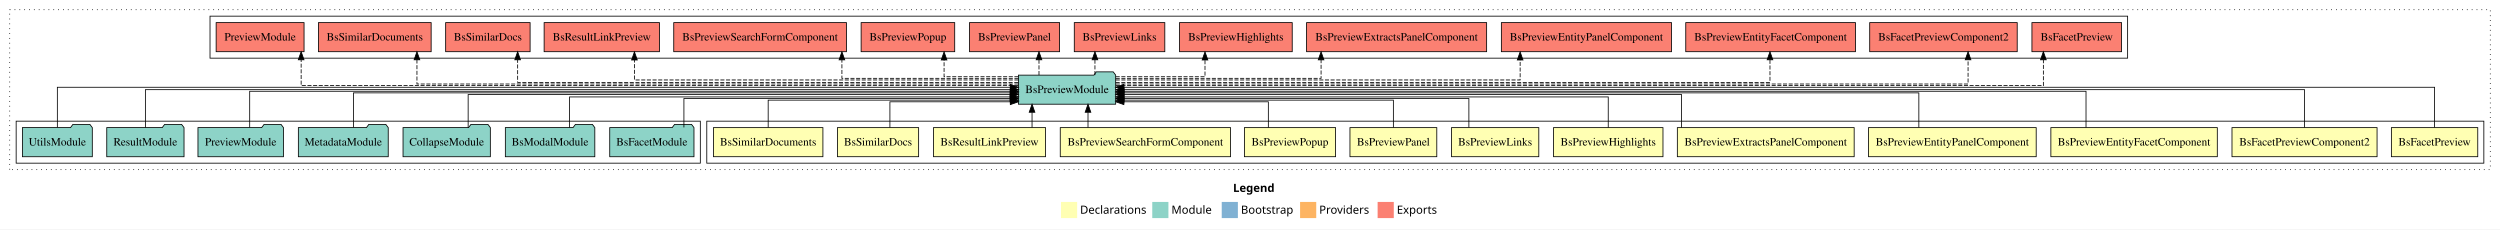
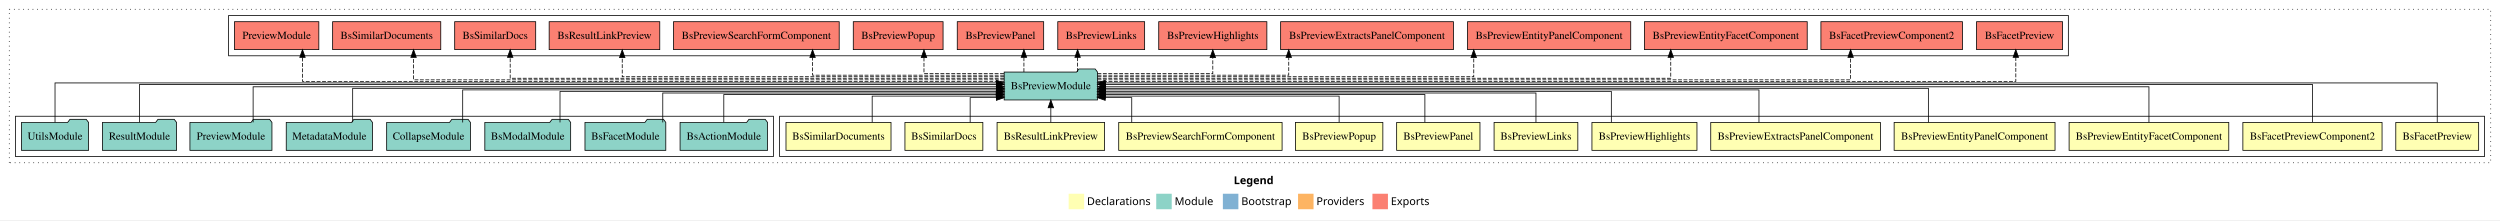
- <svg xmlns="http://www.w3.org/2000/svg" width="3095pt" height="284pt" viewBox="0.00 0.00 3095.00 284.00">
+ <svg xmlns="http://www.w3.org/2000/svg" width="3226pt" height="284pt" viewBox="0.00 0.00 3226.00 284.00">
  <g id="graph0" class="graph" transform="scale(1 1) rotate(0) translate(4 280)">
-     <polygon fill="#ffffff" stroke="transparent" points="-4,4 -4,-280 3091,-280 3091,4 -4,4" />
-     <text text-anchor="start" x="1522.509" y="-42.4" font-family="sans-serif" font-weight="bold" font-size="14.00" fill="#000000">Legend</text>
-     <polygon fill="#ffffb3" stroke="transparent" points="1309.5,-10 1309.5,-30 1329.5,-30 1329.5,-10 1309.5,-10" />
-     <text text-anchor="start" x="1333.129" y="-15.4" font-family="sans-serif" font-size="14.00" fill="#000000">  Declarations</text>
-     <polygon fill="#8dd3c7" stroke="transparent" points="1422.5,-10 1422.5,-30 1442.5,-30 1442.5,-10 1422.5,-10" />
-     <text text-anchor="start" x="1446.225" y="-15.4" font-family="sans-serif" font-size="14.00" fill="#000000">  Module</text>
-     <polygon fill="#80b1d3" stroke="transparent" points="1508.5,-10 1508.5,-30 1528.5,-30 1528.5,-10 1508.5,-10" />
-     <text text-anchor="start" x="1532.281" y="-15.4" font-family="sans-serif" font-size="14.00" fill="#000000">  Bootstrap</text>
-     <polygon fill="#fdb462" stroke="transparent" points="1605.5,-10 1605.5,-30 1625.5,-30 1625.5,-10 1605.5,-10" />
-     <text text-anchor="start" x="1629.173" y="-15.4" font-family="sans-serif" font-size="14.00" fill="#000000">  Providers</text>
-     <polygon fill="#fb8072" stroke="transparent" points="1701.5,-10 1701.5,-30 1721.5,-30 1721.5,-10 1701.5,-10" />
-     <text text-anchor="start" x="1725.226" y="-15.4" font-family="sans-serif" font-size="14.00" fill="#000000">  Exports</text>
+     <polygon fill="#ffffff" stroke="transparent" points="-4,4 -4,-280 3222,-280 3222,4 -4,4" />
+     <text text-anchor="start" x="1588.009" y="-42.4" font-family="sans-serif" font-weight="bold" font-size="14.00" fill="#000000">Legend</text>
+     <polygon fill="#ffffb3" stroke="transparent" points="1375,-10 1375,-30 1395,-30 1395,-10 1375,-10" />
+     <text text-anchor="start" x="1398.629" y="-15.4" font-family="sans-serif" font-size="14.00" fill="#000000">  Declarations</text>
+     <polygon fill="#8dd3c7" stroke="transparent" points="1488,-10 1488,-30 1508,-30 1508,-10 1488,-10" />
+     <text text-anchor="start" x="1511.725" y="-15.4" font-family="sans-serif" font-size="14.00" fill="#000000">  Module</text>
+     <polygon fill="#80b1d3" stroke="transparent" points="1574,-10 1574,-30 1594,-30 1594,-10 1574,-10" />
+     <text text-anchor="start" x="1597.781" y="-15.4" font-family="sans-serif" font-size="14.00" fill="#000000">  Bootstrap</text>
+     <polygon fill="#fdb462" stroke="transparent" points="1671,-10 1671,-30 1691,-30 1691,-10 1671,-10" />
+     <text text-anchor="start" x="1694.673" y="-15.4" font-family="sans-serif" font-size="14.00" fill="#000000">  Providers</text>
+     <polygon fill="#fb8072" stroke="transparent" points="1767,-10 1767,-30 1787,-30 1787,-10 1767,-10" />
+     <text text-anchor="start" x="1790.726" y="-15.4" font-family="sans-serif" font-size="14.00" fill="#000000">  Exports</text>
    <g id="clust1" class="cluster">
-       <polygon fill="none" stroke="#000000" stroke-dasharray="1,5" points="8,-70 8,-268 3079,-268 3079,-70 8,-70" />
+       <polygon fill="none" stroke="#000000" stroke-dasharray="1,5" points="8,-70 8,-268 3210,-268 3210,-70 8,-70" />
    </g>
    <g id="clust2" class="cluster">
-       <polygon fill="none" stroke="#000000" points="871,-78 871,-130 3071,-130 3071,-78 871,-78" />
+       <polygon fill="none" stroke="#000000" points="1002,-78 1002,-130 3202,-130 3202,-78 1002,-78" />
    </g>
    <g id="clust16" class="cluster">
-       <polygon fill="none" stroke="#000000" points="16,-78 16,-130 863,-130 863,-78 16,-78" />
+       <polygon fill="none" stroke="#000000" points="16,-78 16,-130 994,-130 994,-78 16,-78" />
    </g>
    <g id="clust17" class="cluster">
-       <polygon fill="none" stroke="#000000" points="256,-208 256,-260 2630,-260 2630,-208 256,-208" />
+       <polygon fill="none" stroke="#000000" points="291,-208 291,-260 2665,-260 2665,-208 291,-208" />
    </g>
    <g id="node1" class="node">
-       <polygon fill="#ffffb3" stroke="#000000" points="3063.468,-122 2956.532,-122 2956.532,-86 3063.468,-86 3063.468,-122" />
-       <text text-anchor="middle" x="3010" y="-99.8" font-family="Times,serif" font-size="14.00" fill="#000000">BsFacetPreview</text>
+       <polygon fill="#ffffb3" stroke="#000000" points="3194.468,-122 3087.532,-122 3087.532,-86 3194.468,-86 3194.468,-122" />
+       <text text-anchor="middle" x="3141" y="-99.8" font-family="Times,serif" font-size="14.00" fill="#000000">BsFacetPreview</text>
    </g>
    <g id="node14" class="node">
-       <polygon fill="#8dd3c7" stroke="#000000" points="1377.201,-187 1374.201,-191 1353.201,-191 1350.201,-187 1256.799,-187 1256.799,-151 1377.201,-151 1377.201,-187" />
-       <text text-anchor="middle" x="1317" y="-164.8" font-family="Times,serif" font-size="14.00" fill="#000000">BsPreviewModule</text>
+       <polygon fill="#8dd3c7" stroke="#000000" points="1412.201,-187 1409.201,-191 1388.201,-191 1385.201,-187 1291.799,-187 1291.799,-151 1412.201,-151 1412.201,-187" />
+       <text text-anchor="middle" x="1352" y="-164.8" font-family="Times,serif" font-size="14.00" fill="#000000">BsPreviewModule</text>
    </g>
    <g id="edge1" class="edge">
-       <path fill="none" stroke="#000000" d="M3010,-122.223C3010,-142.365 3010,-172 3010,-172 3010,-172 1387.255,-172 1387.255,-172" />
-       <polygon fill="#000000" stroke="#000000" points="1387.255,-168.5 1377.255,-172 1387.255,-175.5 1387.255,-168.5" />
+       <path fill="none" stroke="#000000" d="M3141,-122.129C3141,-142.572 3141,-173 3141,-173 3141,-173 1422.291,-173 1422.291,-173" />
+       <polygon fill="#000000" stroke="#000000" points="1422.291,-169.5 1412.291,-173 1422.291,-176.5 1422.291,-169.5" />
    </g>
    <g id="node2" class="node">
-       <polygon fill="#ffffb3" stroke="#000000" points="2938.8,-122 2759.2,-122 2759.2,-86 2938.8,-86 2938.8,-122" />
-       <text text-anchor="middle" x="2849" y="-99.8" font-family="Times,serif" font-size="14.00" fill="#000000">BsFacetPreviewComponent2</text>
+       <polygon fill="#ffffb3" stroke="#000000" points="3069.8,-122 2890.2,-122 2890.2,-86 3069.8,-86 3069.8,-122" />
+       <text text-anchor="middle" x="2980" y="-99.8" font-family="Times,serif" font-size="14.00" fill="#000000">BsFacetPreviewComponent2</text>
    </g>
    <g id="edge2" class="edge">
-       <path fill="none" stroke="#000000" d="M2849,-122.106C2849,-141.339 2849,-169 2849,-169 2849,-169 1387.528,-169 1387.528,-169" />
-       <polygon fill="#000000" stroke="#000000" points="1387.528,-165.5 1377.528,-169 1387.528,-172.5 1387.528,-165.5" />
+       <path fill="none" stroke="#000000" d="M2980,-122.308C2980,-142.145 2980,-171 2980,-171 2980,-171 1422.359,-171 1422.359,-171" />
+       <polygon fill="#000000" stroke="#000000" points="1422.359,-167.5 1412.359,-171 1422.359,-174.5 1422.359,-167.5" />
    </g>
    <g id="node3" class="node">
-       <polygon fill="#ffffb3" stroke="#000000" points="2741.025,-122 2534.975,-122 2534.975,-86 2741.025,-86 2741.025,-122" />
-       <text text-anchor="middle" x="2638" y="-99.8" font-family="Times,serif" font-size="14.00" fill="#000000">BsPreviewEntityFacetComponent</text>
+       <polygon fill="#ffffb3" stroke="#000000" points="2872.025,-122 2665.975,-122 2665.975,-86 2872.025,-86 2872.025,-122" />
+       <text text-anchor="middle" x="2769" y="-99.8" font-family="Times,serif" font-size="14.00" fill="#000000">BsPreviewEntityFacetComponent</text>
    </g>
    <g id="edge3" class="edge">
-       <path fill="none" stroke="#000000" d="M2578.486,-122.222C2578.486,-140.828 2578.486,-167 2578.486,-167 2578.486,-167 1387.419,-167 1387.419,-167" />
-       <polygon fill="#000000" stroke="#000000" points="1387.419,-163.5 1377.419,-167 1387.419,-170.5 1387.419,-163.5" />
+       <path fill="none" stroke="#000000" d="M2769,-122.169C2769,-141.09 2769,-168 2769,-168 2769,-168 1422.433,-168 1422.433,-168" />
+       <polygon fill="#000000" stroke="#000000" points="1422.434,-164.5 1412.433,-168 1422.433,-171.5 1422.434,-164.5" />
    </g>
    <g id="node4" class="node">
-       <polygon fill="#ffffb3" stroke="#000000" points="2516.81,-122 2309.19,-122 2309.19,-86 2516.81,-86 2516.81,-122" />
-       <text text-anchor="middle" x="2413" y="-99.8" font-family="Times,serif" font-size="14.00" fill="#000000">BsPreviewEntityPanelComponent</text>
+       <polygon fill="#ffffb3" stroke="#000000" points="2647.81,-122 2440.19,-122 2440.19,-86 2647.81,-86 2647.81,-122" />
+       <text text-anchor="middle" x="2544" y="-99.8" font-family="Times,serif" font-size="14.00" fill="#000000">BsPreviewEntityPanelComponent</text>
    </g>
    <g id="edge4" class="edge">
-       <path fill="none" stroke="#000000" d="M2371.533,-122.302C2371.533,-140.27 2371.533,-165 2371.533,-165 2371.533,-165 1387.484,-165 1387.484,-165" />
-       <polygon fill="#000000" stroke="#000000" points="1387.484,-161.5 1377.484,-165 1387.484,-168.5 1387.484,-161.5" />
+       <path fill="none" stroke="#000000" d="M2484.373,-122.267C2484.373,-140.555 2484.373,-166 2484.373,-166 2484.373,-166 1422.481,-166 1422.481,-166" />
+       <polygon fill="#000000" stroke="#000000" points="1422.481,-162.5 1412.481,-166 1422.481,-169.5 1422.481,-162.5" />
    </g>
    <g id="node5" class="node">
-       <polygon fill="#ffffb3" stroke="#000000" points="2291.454,-122 2072.546,-122 2072.546,-86 2291.454,-86 2291.454,-122" />
-       <text text-anchor="middle" x="2182" y="-99.8" font-family="Times,serif" font-size="14.00" fill="#000000">BsPreviewExtractsPanelComponent</text>
+       <polygon fill="#ffffb3" stroke="#000000" points="2422.454,-122 2203.546,-122 2203.546,-86 2422.454,-86 2422.454,-122" />
+       <text text-anchor="middle" x="2313" y="-99.8" font-family="Times,serif" font-size="14.00" fill="#000000">BsPreviewExtractsPanelComponent</text>
    </g>
    <g id="edge5" class="edge">
-       <path fill="none" stroke="#000000" d="M2077.755,-122.022C2077.755,-139.373 2077.755,-163 2077.755,-163 2077.755,-163 1387.331,-163 1387.331,-163" />
-       <polygon fill="#000000" stroke="#000000" points="1387.331,-159.5 1377.331,-163 1387.331,-166.5 1387.331,-159.5" />
+       <path fill="none" stroke="#000000" d="M2265.768,-122.002C2265.768,-139.675 2265.768,-164 2265.768,-164 2265.768,-164 1422.308,-164 1422.308,-164" />
+       <polygon fill="#000000" stroke="#000000" points="1422.308,-160.5 1412.308,-164 1422.308,-167.5 1422.308,-160.5" />
    </g>
    <g id="node6" class="node">
-       <polygon fill="#ffffb3" stroke="#000000" points="2054.765,-122 1919.235,-122 1919.235,-86 2054.765,-86 2054.765,-122" />
-       <text text-anchor="middle" x="1987" y="-99.8" font-family="Times,serif" font-size="14.00" fill="#000000">BsPreviewHighlights</text>
+       <polygon fill="#ffffb3" stroke="#000000" points="2185.765,-122 2050.235,-122 2050.235,-86 2185.765,-86 2185.765,-122" />
+       <text text-anchor="middle" x="2118" y="-99.8" font-family="Times,serif" font-size="14.00" fill="#000000">BsPreviewHighlights</text>
    </g>
    <g id="edge6" class="edge">
-       <path fill="none" stroke="#000000" d="M1987,-122.027C1987,-138.398 1987,-160 1987,-160 1987,-160 1387.343,-160 1387.343,-160" />
-       <polygon fill="#000000" stroke="#000000" points="1387.343,-156.5 1377.343,-160 1387.343,-163.5 1387.343,-156.5" />
+       <path fill="none" stroke="#000000" d="M2075.261,-122.034C2075.261,-139.06 2075.261,-162 2075.261,-162 2075.261,-162 1422.111,-162 1422.111,-162" />
+       <polygon fill="#000000" stroke="#000000" points="1422.112,-158.5 1412.111,-162 1422.111,-165.5 1422.112,-158.5" />
    </g>
    <g id="node7" class="node">
-       <polygon fill="#ffffb3" stroke="#000000" points="1901.04,-122 1792.96,-122 1792.96,-86 1901.04,-86 1901.04,-122" />
-       <text text-anchor="middle" x="1847" y="-99.8" font-family="Times,serif" font-size="14.00" fill="#000000">BsPreviewLinks</text>
+       <polygon fill="#ffffb3" stroke="#000000" points="2032.04,-122 1923.96,-122 1923.96,-86 2032.04,-86 2032.04,-122" />
+       <text text-anchor="middle" x="1978" y="-99.8" font-family="Times,serif" font-size="14.00" fill="#000000">BsPreviewLinks</text>
    </g>
    <g id="edge7" class="edge">
-       <path fill="none" stroke="#000000" d="M1814.479,-122.282C1814.479,-137.948 1814.479,-158 1814.479,-158 1814.479,-158 1387.503,-158 1387.503,-158" />
-       <polygon fill="#000000" stroke="#000000" points="1387.503,-154.5 1377.503,-158 1387.503,-161.5 1387.503,-154.5" />
+       <path fill="none" stroke="#000000" d="M1978,-122.027C1978,-138.398 1978,-160 1978,-160 1978,-160 1422.308,-160 1422.308,-160" />
+       <polygon fill="#000000" stroke="#000000" points="1422.308,-156.5 1412.308,-160 1422.308,-163.5 1422.308,-156.5" />
    </g>
    <g id="node8" class="node">
-       <polygon fill="#ffffb3" stroke="#000000" points="1774.754,-122 1667.246,-122 1667.246,-86 1774.754,-86 1774.754,-122" />
-       <text text-anchor="middle" x="1721" y="-99.8" font-family="Times,serif" font-size="14.00" fill="#000000">BsPreviewPanel</text>
+       <polygon fill="#ffffb3" stroke="#000000" points="1905.754,-122 1798.246,-122 1798.246,-86 1905.754,-86 1905.754,-122" />
+       <text text-anchor="middle" x="1852" y="-99.8" font-family="Times,serif" font-size="14.00" fill="#000000">BsPreviewPanel</text>
    </g>
    <g id="edge8" class="edge">
-       <path fill="none" stroke="#000000" d="M1721,-122.187C1721,-137.182 1721,-156 1721,-156 1721,-156 1387.483,-156 1387.483,-156" />
-       <polygon fill="#000000" stroke="#000000" points="1387.483,-152.5 1377.483,-156 1387.483,-159.5 1387.483,-152.5" />
+       <path fill="none" stroke="#000000" d="M1834.675,-122.282C1834.675,-137.948 1834.675,-158 1834.675,-158 1834.675,-158 1422.155,-158 1422.155,-158" />
+       <polygon fill="#000000" stroke="#000000" points="1422.155,-154.5 1412.155,-158 1422.155,-161.5 1422.155,-154.5" />
    </g>
    <g id="node9" class="node">
-       <polygon fill="#ffffb3" stroke="#000000" points="1649.434,-122 1536.566,-122 1536.566,-86 1649.434,-86 1649.434,-122" />
-       <text text-anchor="middle" x="1593" y="-99.8" font-family="Times,serif" font-size="14.00" fill="#000000">BsPreviewPopup</text>
+       <polygon fill="#ffffb3" stroke="#000000" points="1780.434,-122 1667.566,-122 1667.566,-86 1780.434,-86 1780.434,-122" />
+       <text text-anchor="middle" x="1724" y="-99.8" font-family="Times,serif" font-size="14.00" fill="#000000">BsPreviewPopup</text>
    </g>
    <g id="edge9" class="edge">
-       <path fill="none" stroke="#000000" d="M1566.208,-122.051C1566.208,-136.373 1566.208,-154 1566.208,-154 1566.208,-154 1387.326,-154 1387.326,-154" />
-       <polygon fill="#000000" stroke="#000000" points="1387.326,-150.5 1377.326,-154 1387.326,-157.5 1387.326,-150.5" />
+       <path fill="none" stroke="#000000" d="M1724,-122.187C1724,-137.182 1724,-156 1724,-156 1724,-156 1422.182,-156 1422.182,-156" />
+       <polygon fill="#000000" stroke="#000000" points="1422.182,-152.5 1412.182,-156 1422.182,-159.5 1422.182,-152.5" />
    </g>
    <g id="node10" class="node">
-       <polygon fill="#ffffb3" stroke="#000000" points="1519.404,-122 1308.596,-122 1308.596,-86 1519.404,-86 1519.404,-122" />
-       <text text-anchor="middle" x="1414" y="-99.8" font-family="Times,serif" font-size="14.00" fill="#000000">BsPreviewSearchFormComponent</text>
+       <polygon fill="#ffffb3" stroke="#000000" points="1650.404,-122 1439.596,-122 1439.596,-86 1650.404,-86 1650.404,-122" />
+       <text text-anchor="middle" x="1545" y="-99.8" font-family="Times,serif" font-size="14.00" fill="#000000">BsPreviewSearchFormComponent</text>
    </g>
    <g id="edge10" class="edge">
-       <path fill="none" stroke="#000000" d="M1342.949,-122.106C1342.949,-122.106 1342.949,-140.991 1342.949,-140.991" />
-       <polygon fill="#000000" stroke="#000000" points="1339.449,-140.991 1342.949,-150.991 1346.449,-140.991 1339.449,-140.991" />
+       <path fill="none" stroke="#000000" d="M1456.409,-122.051C1456.409,-136.373 1456.409,-154 1456.409,-154 1456.409,-154 1422.13,-154 1422.13,-154" />
+       <polygon fill="#000000" stroke="#000000" points="1422.13,-150.5 1412.13,-154 1422.13,-157.5 1422.13,-150.5" />
    </g>
    <g id="node11" class="node">
-       <polygon fill="#ffffb3" stroke="#000000" points="1290.371,-122 1151.629,-122 1151.629,-86 1290.371,-86 1290.371,-122" />
-       <text text-anchor="middle" x="1221" y="-99.8" font-family="Times,serif" font-size="14.00" fill="#000000">BsResultLinkPreview</text>
+       <polygon fill="#ffffb3" stroke="#000000" points="1421.371,-122 1282.629,-122 1282.629,-86 1421.371,-86 1421.371,-122" />
+       <text text-anchor="middle" x="1352" y="-99.8" font-family="Times,serif" font-size="14.00" fill="#000000">BsResultLinkPreview</text>
    </g>
    <g id="edge11" class="edge">
-       <path fill="none" stroke="#000000" d="M1273.668,-122.106C1273.668,-122.106 1273.668,-140.991 1273.668,-140.991" />
-       <polygon fill="#000000" stroke="#000000" points="1270.168,-140.991 1273.668,-150.991 1277.168,-140.991 1270.168,-140.991" />
+       <path fill="none" stroke="#000000" d="M1352,-122.106C1352,-122.106 1352,-140.991 1352,-140.991" />
+       <polygon fill="#000000" stroke="#000000" points="1348.5,-140.991 1352,-150.991 1355.5,-140.991 1348.5,-140.991" />
    </g>
    <g id="node12" class="node">
-       <polygon fill="#ffffb3" stroke="#000000" points="1133.267,-122 1032.733,-122 1032.733,-86 1133.267,-86 1133.267,-122" />
-       <text text-anchor="middle" x="1083" y="-99.8" font-family="Times,serif" font-size="14.00" fill="#000000">BsSimilarDocs</text>
+       <polygon fill="#ffffb3" stroke="#000000" points="1264.267,-122 1163.733,-122 1163.733,-86 1264.267,-86 1264.267,-122" />
+       <text text-anchor="middle" x="1214" y="-99.8" font-family="Times,serif" font-size="14.00" fill="#000000">BsSimilarDocs</text>
    </g>
    <g id="edge12" class="edge">
-       <path fill="none" stroke="#000000" d="M1097.708,-122.051C1097.708,-136.373 1097.708,-154 1097.708,-154 1097.708,-154 1246.788,-154 1246.788,-154" />
-       <polygon fill="#000000" stroke="#000000" points="1246.788,-157.5 1256.788,-154 1246.787,-150.5 1246.788,-157.5" />
+       <path fill="none" stroke="#000000" d="M1247.879,-122.051C1247.879,-136.373 1247.879,-154 1247.879,-154 1247.879,-154 1281.734,-154 1281.734,-154" />
+       <polygon fill="#000000" stroke="#000000" points="1281.734,-157.5 1291.734,-154 1281.734,-150.5 1281.734,-157.5" />
    </g>
    <g id="node13" class="node">
-       <polygon fill="#ffffb3" stroke="#000000" points="1014.763,-122 879.237,-122 879.237,-86 1014.763,-86 1014.763,-122" />
-       <text text-anchor="middle" x="947" y="-99.8" font-family="Times,serif" font-size="14.00" fill="#000000">BsSimilarDocuments</text>
+       <polygon fill="#ffffb3" stroke="#000000" points="1145.763,-122 1010.237,-122 1010.237,-86 1145.763,-86 1145.763,-122" />
+       <text text-anchor="middle" x="1078" y="-99.8" font-family="Times,serif" font-size="14.00" fill="#000000">BsSimilarDocuments</text>
    </g>
    <g id="edge13" class="edge">
-       <path fill="none" stroke="#000000" d="M947,-122.187C947,-137.182 947,-156 947,-156 947,-156 1246.73,-156 1246.73,-156" />
-       <polygon fill="#000000" stroke="#000000" points="1246.73,-159.5 1256.73,-156 1246.73,-152.5 1246.73,-159.5" />
-     </g>
-     <g id="node22" class="node">
-       <polygon fill="#fb8072" stroke="#000000" points="2622.469,-252 2511.531,-252 2511.531,-216 2622.469,-216 2622.469,-252" />
-       <text text-anchor="middle" x="2567" y="-229.8" font-family="Times,serif" font-size="14.00" fill="#000000">BsFacetPreview </text>
-     </g>
-     <g id="edge21" class="edge">
-       <path fill="none" stroke="#000000" stroke-dasharray="5,2" d="M1377.353,-174C1621.85,-174 2525.696,-174 2525.696,-174 2525.696,-174 2525.696,-205.998 2525.696,-205.998" />
-       <polygon fill="#000000" stroke="#000000" points="2522.196,-205.998 2525.696,-215.998 2529.196,-205.998 2522.196,-205.998" />
+       <path fill="none" stroke="#000000" d="M1121.457,-122.187C1121.457,-137.182 1121.457,-156 1121.457,-156 1121.457,-156 1281.729,-156 1281.729,-156" />
+       <polygon fill="#000000" stroke="#000000" points="1281.729,-159.5 1291.729,-156 1281.729,-152.5 1281.729,-159.5" />
    </g>
    <g id="node23" class="node">
-       <polygon fill="#fb8072" stroke="#000000" points="2493.3,-252 2310.7,-252 2310.7,-216 2493.3,-216 2493.3,-252" />
-       <text text-anchor="middle" x="2402" y="-229.8" font-family="Times,serif" font-size="14.00" fill="#000000">BsFacetPreviewComponent2 </text>
+       <polygon fill="#fb8072" stroke="#000000" points="2657.469,-252 2546.531,-252 2546.531,-216 2657.469,-216 2657.469,-252" />
+       <text text-anchor="middle" x="2602" y="-229.8" font-family="Times,serif" font-size="14.00" fill="#000000">BsFacetPreview </text>
    </g>
    <g id="edge22" class="edge">
-       <path fill="none" stroke="#000000" stroke-dasharray="5,2" d="M1377.368,-176C1609.602,-176 2432.467,-176 2432.467,-176 2432.467,-176 2432.467,-205.966 2432.467,-205.966" />
-       <polygon fill="#000000" stroke="#000000" points="2428.967,-205.966 2432.467,-215.966 2435.967,-205.966 2428.967,-205.966" />
+       <path fill="none" stroke="#000000" stroke-dasharray="5,2" d="M1412.48,-175C1661.849,-175 2597.211,-175 2597.211,-175 2597.211,-175 2597.211,-205.977 2597.211,-205.977" />
+       <polygon fill="#000000" stroke="#000000" points="2593.711,-205.977 2597.211,-215.977 2600.711,-205.977 2593.711,-205.977" />
    </g>
    <g id="node24" class="node">
-       <polygon fill="#fb8072" stroke="#000000" points="2293.025,-252 2082.975,-252 2082.975,-216 2293.025,-216 2293.025,-252" />
-       <text text-anchor="middle" x="2188" y="-229.8" font-family="Times,serif" font-size="14.00" fill="#000000">BsPreviewEntityFacetComponent </text>
+       <polygon fill="#fb8072" stroke="#000000" points="2528.3,-252 2345.7,-252 2345.7,-216 2528.3,-216 2528.3,-252" />
+       <text text-anchor="middle" x="2437" y="-229.8" font-family="Times,serif" font-size="14.00" fill="#000000">BsFacetPreviewComponent2 </text>
    </g>
    <g id="edge23" class="edge">
-       <path fill="none" stroke="#000000" stroke-dasharray="5,2" d="M1377.158,-178C1574.138,-178 2187.232,-178 2187.232,-178 2187.232,-178 2187.232,-205.973 2187.232,-205.973" />
-       <polygon fill="#000000" stroke="#000000" points="2183.732,-205.973 2187.232,-215.973 2190.732,-205.973 2183.732,-205.973" />
+       <path fill="none" stroke="#000000" stroke-dasharray="5,2" d="M1412.326,-177C1633.07,-177 2384.038,-177 2384.038,-177 2384.038,-177 2384.038,-205.965 2384.038,-205.965" />
+       <polygon fill="#000000" stroke="#000000" points="2380.539,-205.965 2384.038,-215.965 2387.539,-205.965 2380.539,-205.965" />
    </g>
    <g id="node25" class="node">
-       <polygon fill="#fb8072" stroke="#000000" points="2065.31,-252 1854.69,-252 1854.69,-216 2065.31,-216 2065.31,-252" />
-       <text text-anchor="middle" x="1960" y="-229.8" font-family="Times,serif" font-size="14.00" fill="#000000">BsPreviewEntityPanelComponent </text>
+       <polygon fill="#fb8072" stroke="#000000" points="2328.025,-252 2117.975,-252 2117.975,-216 2328.025,-216 2328.025,-252" />
+       <text text-anchor="middle" x="2223" y="-229.8" font-family="Times,serif" font-size="14.00" fill="#000000">BsPreviewEntityFacetComponent </text>
    </g>
    <g id="edge24" class="edge">
-       <path fill="none" stroke="#000000" stroke-dasharray="5,2" d="M1377.296,-181C1522.171,-181 1877.932,-181 1877.932,-181 1877.932,-181 1877.932,-205.76 1877.932,-205.76" />
-       <polygon fill="#000000" stroke="#000000" points="1874.432,-205.76 1877.932,-215.76 1881.432,-205.76 1874.432,-205.76" />
+       <path fill="none" stroke="#000000" stroke-dasharray="5,2" d="M1412.125,-179C1598.159,-179 2151.935,-179 2151.935,-179 2151.935,-179 2151.935,-205.991 2151.935,-205.991" />
+       <polygon fill="#000000" stroke="#000000" points="2148.435,-205.991 2151.935,-215.991 2155.435,-205.991 2148.435,-205.991" />
    </g>
    <g id="node26" class="node">
-       <polygon fill="#fb8072" stroke="#000000" points="1836.454,-252 1613.546,-252 1613.546,-216 1836.454,-216 1836.454,-252" />
-       <text text-anchor="middle" x="1725" y="-229.8" font-family="Times,serif" font-size="14.00" fill="#000000">BsPreviewExtractsPanelComponent </text>
+       <polygon fill="#fb8072" stroke="#000000" points="2100.31,-252 1889.69,-252 1889.69,-216 2100.31,-216 2100.31,-252" />
+       <text text-anchor="middle" x="1995" y="-229.8" font-family="Times,serif" font-size="14.00" fill="#000000">BsPreviewEntityPanelComponent </text>
    </g>
    <g id="edge25" class="edge">
-       <path fill="none" stroke="#000000" stroke-dasharray="5,2" d="M1377.266,-183C1468.585,-183 1631.495,-183 1631.495,-183 1631.495,-183 1631.495,-205.876 1631.495,-205.876" />
-       <polygon fill="#000000" stroke="#000000" points="1627.995,-205.876 1631.495,-215.876 1634.995,-205.876 1627.995,-205.876" />
+       <path fill="none" stroke="#000000" stroke-dasharray="5,2" d="M1412.226,-181C1554.155,-181 1897.736,-181 1897.736,-181 1897.736,-181 1897.736,-205.76 1897.736,-205.76" />
+       <polygon fill="#000000" stroke="#000000" points="1894.236,-205.76 1897.736,-215.76 1901.236,-205.76 1894.236,-205.76" />
    </g>
    <g id="node27" class="node">
-       <polygon fill="#fb8072" stroke="#000000" points="1595.765,-252 1456.235,-252 1456.235,-216 1595.765,-216 1595.765,-252" />
-       <text text-anchor="middle" x="1526" y="-229.8" font-family="Times,serif" font-size="14.00" fill="#000000">BsPreviewHighlights </text>
+       <polygon fill="#fb8072" stroke="#000000" points="1871.454,-252 1648.546,-252 1648.546,-216 1871.454,-216 1871.454,-252" />
+       <text text-anchor="middle" x="1760" y="-229.8" font-family="Times,serif" font-size="14.00" fill="#000000">BsPreviewExtractsPanelComponent </text>
    </g>
    <g id="edge26" class="edge">
-       <path fill="none" stroke="#000000" stroke-dasharray="5,2" d="M1377.212,-185C1426.382,-185 1487.785,-185 1487.785,-185 1487.785,-185 1487.785,-205.754 1487.785,-205.754" />
-       <polygon fill="#000000" stroke="#000000" points="1484.285,-205.754 1487.785,-215.754 1491.285,-205.754 1484.285,-205.754" />
+       <path fill="none" stroke="#000000" stroke-dasharray="5,2" d="M1412.286,-183C1501.69,-183 1658.993,-183 1658.993,-183 1658.993,-183 1658.993,-205.876 1658.993,-205.876" />
+       <polygon fill="#000000" stroke="#000000" points="1655.493,-205.876 1658.993,-215.876 1662.493,-205.876 1655.493,-205.876" />
    </g>
    <g id="node28" class="node">
-       <polygon fill="#fb8072" stroke="#000000" points="1438.039,-252 1325.961,-252 1325.961,-216 1438.039,-216 1438.039,-252" />
-       <text text-anchor="middle" x="1382" y="-229.8" font-family="Times,serif" font-size="14.00" fill="#000000">BsPreviewLinks </text>
+       <polygon fill="#fb8072" stroke="#000000" points="1630.765,-252 1491.235,-252 1491.235,-216 1630.765,-216 1630.765,-252" />
+       <text text-anchor="middle" x="1561" y="-229.8" font-family="Times,serif" font-size="14.00" fill="#000000">BsPreviewHighlights </text>
    </g>
    <g id="edge27" class="edge">
-       <path fill="none" stroke="#000000" stroke-dasharray="5,2" d="M1351.541,-187.106C1351.541,-187.106 1351.541,-205.991 1351.541,-205.991" />
-       <polygon fill="#000000" stroke="#000000" points="1348.041,-205.991 1351.541,-215.991 1355.041,-205.991 1348.041,-205.991" />
+       <path fill="none" stroke="#000000" stroke-dasharray="5,2" d="M1412.171,-185C1473.914,-185 1561,-185 1561,-185 1561,-185 1561,-205.754 1561,-205.754" />
+       <polygon fill="#000000" stroke="#000000" points="1557.5,-205.754 1561,-215.754 1564.5,-205.754 1557.5,-205.754" />
    </g>
    <g id="node29" class="node">
-       <polygon fill="#fb8072" stroke="#000000" points="1307.754,-252 1196.246,-252 1196.246,-216 1307.754,-216 1307.754,-252" />
-       <text text-anchor="middle" x="1252" y="-229.8" font-family="Times,serif" font-size="14.00" fill="#000000">BsPreviewPanel </text>
+       <polygon fill="#fb8072" stroke="#000000" points="1473.039,-252 1360.961,-252 1360.961,-216 1473.039,-216 1473.039,-252" />
+       <text text-anchor="middle" x="1417" y="-229.8" font-family="Times,serif" font-size="14.00" fill="#000000">BsPreviewLinks </text>
    </g>
    <g id="edge28" class="edge">
-       <path fill="none" stroke="#000000" stroke-dasharray="5,2" d="M1282.263,-187.106C1282.263,-187.106 1282.263,-205.991 1282.263,-205.991" />
-       <polygon fill="#000000" stroke="#000000" points="1278.763,-205.991 1282.263,-215.991 1285.763,-205.991 1278.763,-205.991" />
+       <path fill="none" stroke="#000000" stroke-dasharray="5,2" d="M1386.541,-187.106C1386.541,-187.106 1386.541,-205.991 1386.541,-205.991" />
+       <polygon fill="#000000" stroke="#000000" points="1383.041,-205.991 1386.541,-215.991 1390.041,-205.991 1383.041,-205.991" />
    </g>
    <g id="node30" class="node">
-       <polygon fill="#fb8072" stroke="#000000" points="1177.933,-252 1062.067,-252 1062.067,-216 1177.933,-216 1177.933,-252" />
-       <text text-anchor="middle" x="1120" y="-229.8" font-family="Times,serif" font-size="14.00" fill="#000000">BsPreviewPopup </text>
+       <polygon fill="#fb8072" stroke="#000000" points="1342.754,-252 1231.246,-252 1231.246,-216 1342.754,-216 1342.754,-252" />
+       <text text-anchor="middle" x="1287" y="-229.8" font-family="Times,serif" font-size="14.00" fill="#000000">BsPreviewPanel </text>
    </g>
    <g id="edge29" class="edge">
-       <path fill="none" stroke="#000000" stroke-dasharray="5,2" d="M1256.833,-185C1214.281,-185 1164.766,-185 1164.766,-185 1164.766,-185 1164.766,-205.754 1164.766,-205.754" />
-       <polygon fill="#000000" stroke="#000000" points="1161.266,-205.754 1164.766,-215.754 1168.266,-205.754 1161.266,-205.754" />
+       <path fill="none" stroke="#000000" stroke-dasharray="5,2" d="M1317.263,-187.106C1317.263,-187.106 1317.263,-205.991 1317.263,-205.991" />
+       <polygon fill="#000000" stroke="#000000" points="1313.763,-205.991 1317.263,-215.991 1320.763,-205.991 1313.763,-205.991" />
    </g>
    <g id="node31" class="node">
-       <polygon fill="#fb8072" stroke="#000000" points="1043.904,-252 830.096,-252 830.096,-216 1043.904,-216 1043.904,-252" />
-       <text text-anchor="middle" x="937" y="-229.8" font-family="Times,serif" font-size="14.00" fill="#000000">BsPreviewSearchFormComponent </text>
+       <polygon fill="#fb8072" stroke="#000000" points="1212.933,-252 1097.067,-252 1097.067,-216 1212.933,-216 1212.933,-252" />
+       <text text-anchor="middle" x="1155" y="-229.8" font-family="Times,serif" font-size="14.00" fill="#000000">BsPreviewPopup </text>
    </g>
    <g id="edge30" class="edge">
-       <path fill="none" stroke="#000000" stroke-dasharray="5,2" d="M1256.866,-183C1174.931,-183 1038.284,-183 1038.284,-183 1038.284,-183 1038.284,-205.876 1038.284,-205.876" />
-       <polygon fill="#000000" stroke="#000000" points="1034.784,-205.876 1038.284,-215.876 1041.784,-205.876 1034.784,-205.876" />
+       <path fill="none" stroke="#000000" stroke-dasharray="5,2" d="M1291.506,-185C1244.872,-185 1188.292,-185 1188.292,-185 1188.292,-185 1188.292,-205.754 1188.292,-205.754" />
+       <polygon fill="#000000" stroke="#000000" points="1184.792,-205.754 1188.292,-215.754 1191.792,-205.754 1184.792,-205.754" />
    </g>
    <g id="node32" class="node">
-       <polygon fill="#fb8072" stroke="#000000" points="812.371,-252 669.629,-252 669.629,-216 812.371,-216 812.371,-252" />
-       <text text-anchor="middle" x="741" y="-229.8" font-family="Times,serif" font-size="14.00" fill="#000000">BsResultLinkPreview </text>
+       <polygon fill="#fb8072" stroke="#000000" points="1078.904,-252 865.096,-252 865.096,-216 1078.904,-216 1078.904,-252" />
+       <text text-anchor="middle" x="972" y="-229.8" font-family="Times,serif" font-size="14.00" fill="#000000">BsPreviewSearchFormComponent </text>
    </g>
    <g id="edge31" class="edge">
-       <path fill="none" stroke="#000000" stroke-dasharray="5,2" d="M1256.864,-181C1116.953,-181 781.431,-181 781.431,-181 781.431,-181 781.431,-205.76 781.431,-205.76" />
-       <polygon fill="#000000" stroke="#000000" points="777.931,-205.76 781.431,-215.76 784.931,-205.76 777.931,-205.76" />
+       <path fill="none" stroke="#000000" stroke-dasharray="5,2" d="M1291.622,-183C1202.08,-183 1044.535,-183 1044.535,-183 1044.535,-183 1044.535,-205.876 1044.535,-205.876" />
+       <polygon fill="#000000" stroke="#000000" points="1041.035,-205.876 1044.535,-215.876 1048.035,-205.876 1041.035,-205.876" />
    </g>
    <g id="node33" class="node">
-       <polygon fill="#fb8072" stroke="#000000" points="652.268,-252 547.732,-252 547.732,-216 652.268,-216 652.268,-252" />
-       <text text-anchor="middle" x="600" y="-229.8" font-family="Times,serif" font-size="14.00" fill="#000000">BsSimilarDocs </text>
+       <polygon fill="#fb8072" stroke="#000000" points="847.371,-252 704.629,-252 704.629,-216 847.371,-216 847.371,-252" />
+       <text text-anchor="middle" x="776" y="-229.8" font-family="Times,serif" font-size="14.00" fill="#000000">BsResultLinkPreview </text>
    </g>
    <g id="edge32" class="edge">
-       <path fill="none" stroke="#000000" stroke-dasharray="5,2" d="M1256.641,-178C1090.182,-178 636.847,-178 636.847,-178 636.847,-178 636.847,-205.973 636.847,-205.973" />
-       <polygon fill="#000000" stroke="#000000" points="633.347,-205.973 636.847,-215.973 640.347,-205.973 633.347,-205.973" />
+       <path fill="none" stroke="#000000" stroke-dasharray="5,2" d="M1291.759,-181C1148.416,-181 798.931,-181 798.931,-181 798.931,-181 798.931,-205.76 798.931,-205.76" />
+       <polygon fill="#000000" stroke="#000000" points="795.431,-205.76 798.931,-215.76 802.431,-205.76 795.431,-205.76" />
    </g>
    <g id="node34" class="node">
-       <polygon fill="#fb8072" stroke="#000000" points="529.763,-252 390.237,-252 390.237,-216 529.763,-216 529.763,-252" />
-       <text text-anchor="middle" x="460" y="-229.8" font-family="Times,serif" font-size="14.00" fill="#000000">BsSimilarDocuments </text>
+       <polygon fill="#fb8072" stroke="#000000" points="687.268,-252 582.732,-252 582.732,-216 687.268,-216 687.268,-252" />
+       <text text-anchor="middle" x="635" y="-229.8" font-family="Times,serif" font-size="14.00" fill="#000000">BsSimilarDocs </text>
    </g>
    <g id="edge33" class="edge">
-       <path fill="none" stroke="#000000" stroke-dasharray="5,2" d="M1256.837,-176C1069.992,-176 512.18,-176 512.18,-176 512.18,-176 512.18,-205.966 512.18,-205.966" />
-       <polygon fill="#000000" stroke="#000000" points="508.68,-205.966 512.18,-215.966 515.681,-205.966 508.68,-205.966" />
+       <path fill="none" stroke="#000000" stroke-dasharray="5,2" d="M1291.612,-179C1122.131,-179 654.347,-179 654.347,-179 654.347,-179 654.347,-205.991 654.347,-205.991" />
+       <polygon fill="#000000" stroke="#000000" points="650.847,-205.991 654.347,-215.991 657.847,-205.991 650.847,-205.991" />
    </g>
    <g id="node35" class="node">
-       <polygon fill="#fb8072" stroke="#000000" points="372.419,-252 263.581,-252 263.581,-216 372.419,-216 372.419,-252" />
-       <text text-anchor="middle" x="318" y="-229.8" font-family="Times,serif" font-size="14.00" fill="#000000">PreviewModule </text>
+       <polygon fill="#fb8072" stroke="#000000" points="564.763,-252 425.237,-252 425.237,-216 564.763,-216 564.763,-252" />
+       <text text-anchor="middle" x="495" y="-229.8" font-family="Times,serif" font-size="14.00" fill="#000000">BsSimilarDocuments </text>
    </g>
    <g id="edge34" class="edge">
-       <path fill="none" stroke="#000000" stroke-dasharray="5,2" d="M1256.607,-174C1047.755,-174 368.821,-174 368.821,-174 368.821,-174 368.821,-205.998 368.821,-205.998" />
-       <polygon fill="#000000" stroke="#000000" points="365.321,-205.998 368.821,-215.998 372.321,-205.998 365.321,-205.998" />
+       <path fill="none" stroke="#000000" stroke-dasharray="5,2" d="M1291.866,-177C1102.298,-177 529.68,-177 529.68,-177 529.68,-177 529.68,-205.965 529.68,-205.965" />
+       <polygon fill="#000000" stroke="#000000" points="526.181,-205.965 529.68,-215.965 533.181,-205.965 526.181,-205.965" />
+     </g>
+     <g id="node36" class="node">
+       <polygon fill="#fb8072" stroke="#000000" points="407.419,-252 298.581,-252 298.581,-216 407.419,-216 407.419,-252" />
+       <text text-anchor="middle" x="353" y="-229.8" font-family="Times,serif" font-size="14.00" fill="#000000">PreviewModule </text>
+     </g>
+     <g id="edge35" class="edge">
+       <path fill="none" stroke="#000000" stroke-dasharray="5,2" d="M1291.592,-175C1080.182,-175 386.321,-175 386.321,-175 386.321,-175 386.321,-205.977 386.321,-205.977" />
+       <polygon fill="#000000" stroke="#000000" points="382.821,-205.977 386.321,-215.977 389.821,-205.977 382.821,-205.977" />
    </g>
    <g id="node15" class="node">
+       <polygon fill="#8dd3c7" stroke="#000000" points="986.434,-122 983.434,-126 962.434,-126 959.434,-122 873.566,-122 873.566,-86 986.434,-86 986.434,-122" />
+       <text text-anchor="middle" x="930" y="-99.8" font-family="Times,serif" font-size="14.00" fill="#000000">BsActionModule</text>
+     </g>
+     <g id="edge14" class="edge">
+       <path fill="none" stroke="#000000" d="M930,-122.282C930,-137.948 930,-158 930,-158 930,-158 1281.538,-158 1281.538,-158" />
+       <polygon fill="#000000" stroke="#000000" points="1281.538,-161.5 1291.538,-158 1281.538,-154.5 1281.538,-161.5" />
+     </g>
+     <g id="node16" class="node">
      <polygon fill="#8dd3c7" stroke="#000000" points="855.149,-122 852.149,-126 831.149,-126 828.149,-122 750.851,-122 750.851,-86 855.149,-86 855.149,-122" />
      <text text-anchor="middle" x="803" y="-99.8" font-family="Times,serif" font-size="14.00" fill="#000000">BsFacetModule</text>
    </g>
-     <g id="edge14" class="edge">
-       <path fill="none" stroke="#000000" d="M842.686,-122.282C842.686,-137.948 842.686,-158 842.686,-158 842.686,-158 1246.446,-158 1246.446,-158" />
-       <polygon fill="#000000" stroke="#000000" points="1246.446,-161.5 1256.446,-158 1246.446,-154.5 1246.446,-161.5" />
-     </g>
-     <g id="node16" class="node">
+     <g id="edge15" class="edge">
+       <path fill="none" stroke="#000000" d="M851.255,-122.027C851.255,-138.398 851.255,-160 851.255,-160 851.255,-160 1281.598,-160 1281.598,-160" />
+       <polygon fill="#000000" stroke="#000000" points="1281.599,-163.5 1291.598,-160 1281.598,-156.5 1281.599,-163.5" />
+     </g>
+     <g id="node17" class="node">
      <polygon fill="#8dd3c7" stroke="#000000" points="732.381,-122 729.381,-126 708.381,-126 705.381,-122 621.619,-122 621.619,-86 732.381,-86 732.381,-122" />
      <text text-anchor="middle" x="677" y="-99.8" font-family="Times,serif" font-size="14.00" fill="#000000">BsModalModule</text>
    </g>
-     <g id="edge15" class="edge">
-       <path fill="none" stroke="#000000" d="M701.128,-122.027C701.128,-138.398 701.128,-160 701.128,-160 701.128,-160 1246.826,-160 1246.826,-160" />
-       <polygon fill="#000000" stroke="#000000" points="1246.826,-163.5 1256.826,-160 1246.826,-156.5 1246.826,-163.5" />
-     </g>
-     <g id="node17" class="node">
+     <g id="edge16" class="edge">
+       <path fill="none" stroke="#000000" d="M718.628,-122.034C718.628,-139.06 718.628,-162 718.628,-162 718.628,-162 1281.843,-162 1281.843,-162" />
+       <polygon fill="#000000" stroke="#000000" points="1281.843,-165.5 1291.843,-162 1281.843,-158.5 1281.843,-165.5" />
+     </g>
+     <g id="node18" class="node">
      <polygon fill="#8dd3c7" stroke="#000000" points="603.042,-122 600.042,-126 579.042,-126 576.042,-122 494.958,-122 494.958,-86 603.042,-86 603.042,-122" />
      <text text-anchor="middle" x="549" y="-99.8" font-family="Times,serif" font-size="14.00" fill="#000000">CollapseModule</text>
    </g>
-     <g id="edge16" class="edge">
-       <path fill="none" stroke="#000000" d="M575.569,-122.022C575.569,-139.373 575.569,-163 575.569,-163 575.569,-163 1246.64,-163 1246.64,-163" />
-       <polygon fill="#000000" stroke="#000000" points="1246.64,-166.5 1256.64,-163 1246.64,-159.5 1246.64,-166.5" />
-     </g>
-     <g id="node18" class="node">
+     <g id="edge17" class="edge">
+       <path fill="none" stroke="#000000" d="M593.069,-122.002C593.069,-139.675 593.069,-164 593.069,-164 593.069,-164 1281.814,-164 1281.814,-164" />
+       <polygon fill="#000000" stroke="#000000" points="1281.814,-167.5 1291.814,-164 1281.813,-160.5 1281.814,-167.5" />
+     </g>
+     <g id="node19" class="node">
      <polygon fill="#8dd3c7" stroke="#000000" points="476.635,-122 473.635,-126 452.635,-126 449.635,-122 365.365,-122 365.365,-86 476.635,-86 476.635,-122" />
      <text text-anchor="middle" x="421" y="-99.8" font-family="Times,serif" font-size="14.00" fill="#000000">MetadataModule</text>
    </g>
-     <g id="edge17" class="edge">
-       <path fill="none" stroke="#000000" d="M433.593,-122.302C433.593,-140.27 433.593,-165 433.593,-165 433.593,-165 1246.628,-165 1246.628,-165" />
-       <polygon fill="#000000" stroke="#000000" points="1246.628,-168.5 1256.628,-165 1246.628,-161.5 1246.628,-168.5" />
-     </g>
-     <g id="node19" class="node">
+     <g id="edge18" class="edge">
+       <path fill="none" stroke="#000000" d="M451.093,-122.267C451.093,-140.555 451.093,-166 451.093,-166 451.093,-166 1281.841,-166 1281.841,-166" />
+       <polygon fill="#000000" stroke="#000000" points="1281.841,-169.5 1291.841,-166 1281.841,-162.5 1281.841,-169.5" />
+     </g>
+     <g id="node20" class="node">
      <polygon fill="#8dd3c7" stroke="#000000" points="346.92,-122 343.92,-126 322.92,-126 319.92,-122 241.08,-122 241.08,-86 346.92,-86 346.92,-122" />
      <text text-anchor="middle" x="294" y="-99.8" font-family="Times,serif" font-size="14.00" fill="#000000">PreviewModule</text>
    </g>
-     <g id="edge18" class="edge">
-       <path fill="none" stroke="#000000" d="M305.125,-122.222C305.125,-140.828 305.125,-167 305.125,-167 305.125,-167 1246.733,-167 1246.733,-167" />
-       <polygon fill="#000000" stroke="#000000" points="1246.733,-170.5 1256.733,-167 1246.733,-163.5 1246.733,-170.5" />
-     </g>
-     <g id="node20" class="node">
+     <g id="edge19" class="edge">
+       <path fill="none" stroke="#000000" d="M322.625,-122.169C322.625,-141.09 322.625,-168 322.625,-168 322.625,-168 1281.83,-168 1281.83,-168" />
+       <polygon fill="#000000" stroke="#000000" points="1281.83,-171.5 1291.83,-168 1281.83,-164.5 1281.83,-171.5" />
+     </g>
+     <g id="node21" class="node">
      <polygon fill="#8dd3c7" stroke="#000000" points="223.827,-122 220.827,-126 199.827,-126 196.827,-122 128.173,-122 128.173,-86 223.827,-86 223.827,-122" />
      <text text-anchor="middle" x="176" y="-99.8" font-family="Times,serif" font-size="14.00" fill="#000000">ResultModule</text>
    </g>
-     <g id="edge19" class="edge">
-       <path fill="none" stroke="#000000" d="M176,-122.106C176,-141.339 176,-169 176,-169 176,-169 1246.861,-169 1246.861,-169" />
-       <polygon fill="#000000" stroke="#000000" points="1246.862,-172.5 1256.861,-169 1246.861,-165.5 1246.862,-172.5" />
-     </g>
-     <g id="node21" class="node">
+     <g id="edge20" class="edge">
+       <path fill="none" stroke="#000000" d="M176,-122.308C176,-142.145 176,-171 176,-171 176,-171 1281.658,-171 1281.658,-171" />
+       <polygon fill="#000000" stroke="#000000" points="1281.658,-174.5 1291.658,-171 1281.658,-167.5 1281.658,-174.5" />
+     </g>
+     <g id="node22" class="node">
      <polygon fill="#8dd3c7" stroke="#000000" points="110.273,-122 107.273,-126 86.273,-126 83.273,-122 23.727,-122 23.727,-86 110.273,-86 110.273,-122" />
      <text text-anchor="middle" x="67" y="-99.8" font-family="Times,serif" font-size="14.00" fill="#000000">UtilsModule</text>
    </g>
-     <g id="edge20" class="edge">
-       <path fill="none" stroke="#000000" d="M67,-122.223C67,-142.365 67,-172 67,-172 67,-172 1246.71,-172 1246.71,-172" />
-       <polygon fill="#000000" stroke="#000000" points="1246.71,-175.5 1256.71,-172 1246.71,-168.5 1246.71,-175.5" />
+     <g id="edge21" class="edge">
+       <path fill="none" stroke="#000000" d="M67,-122.129C67,-142.572 67,-173 67,-173 67,-173 1281.745,-173 1281.745,-173" />
+       <polygon fill="#000000" stroke="#000000" points="1281.745,-176.5 1291.745,-173 1281.745,-169.5 1281.745,-176.5" />
    </g>
  </g>
</svg>
